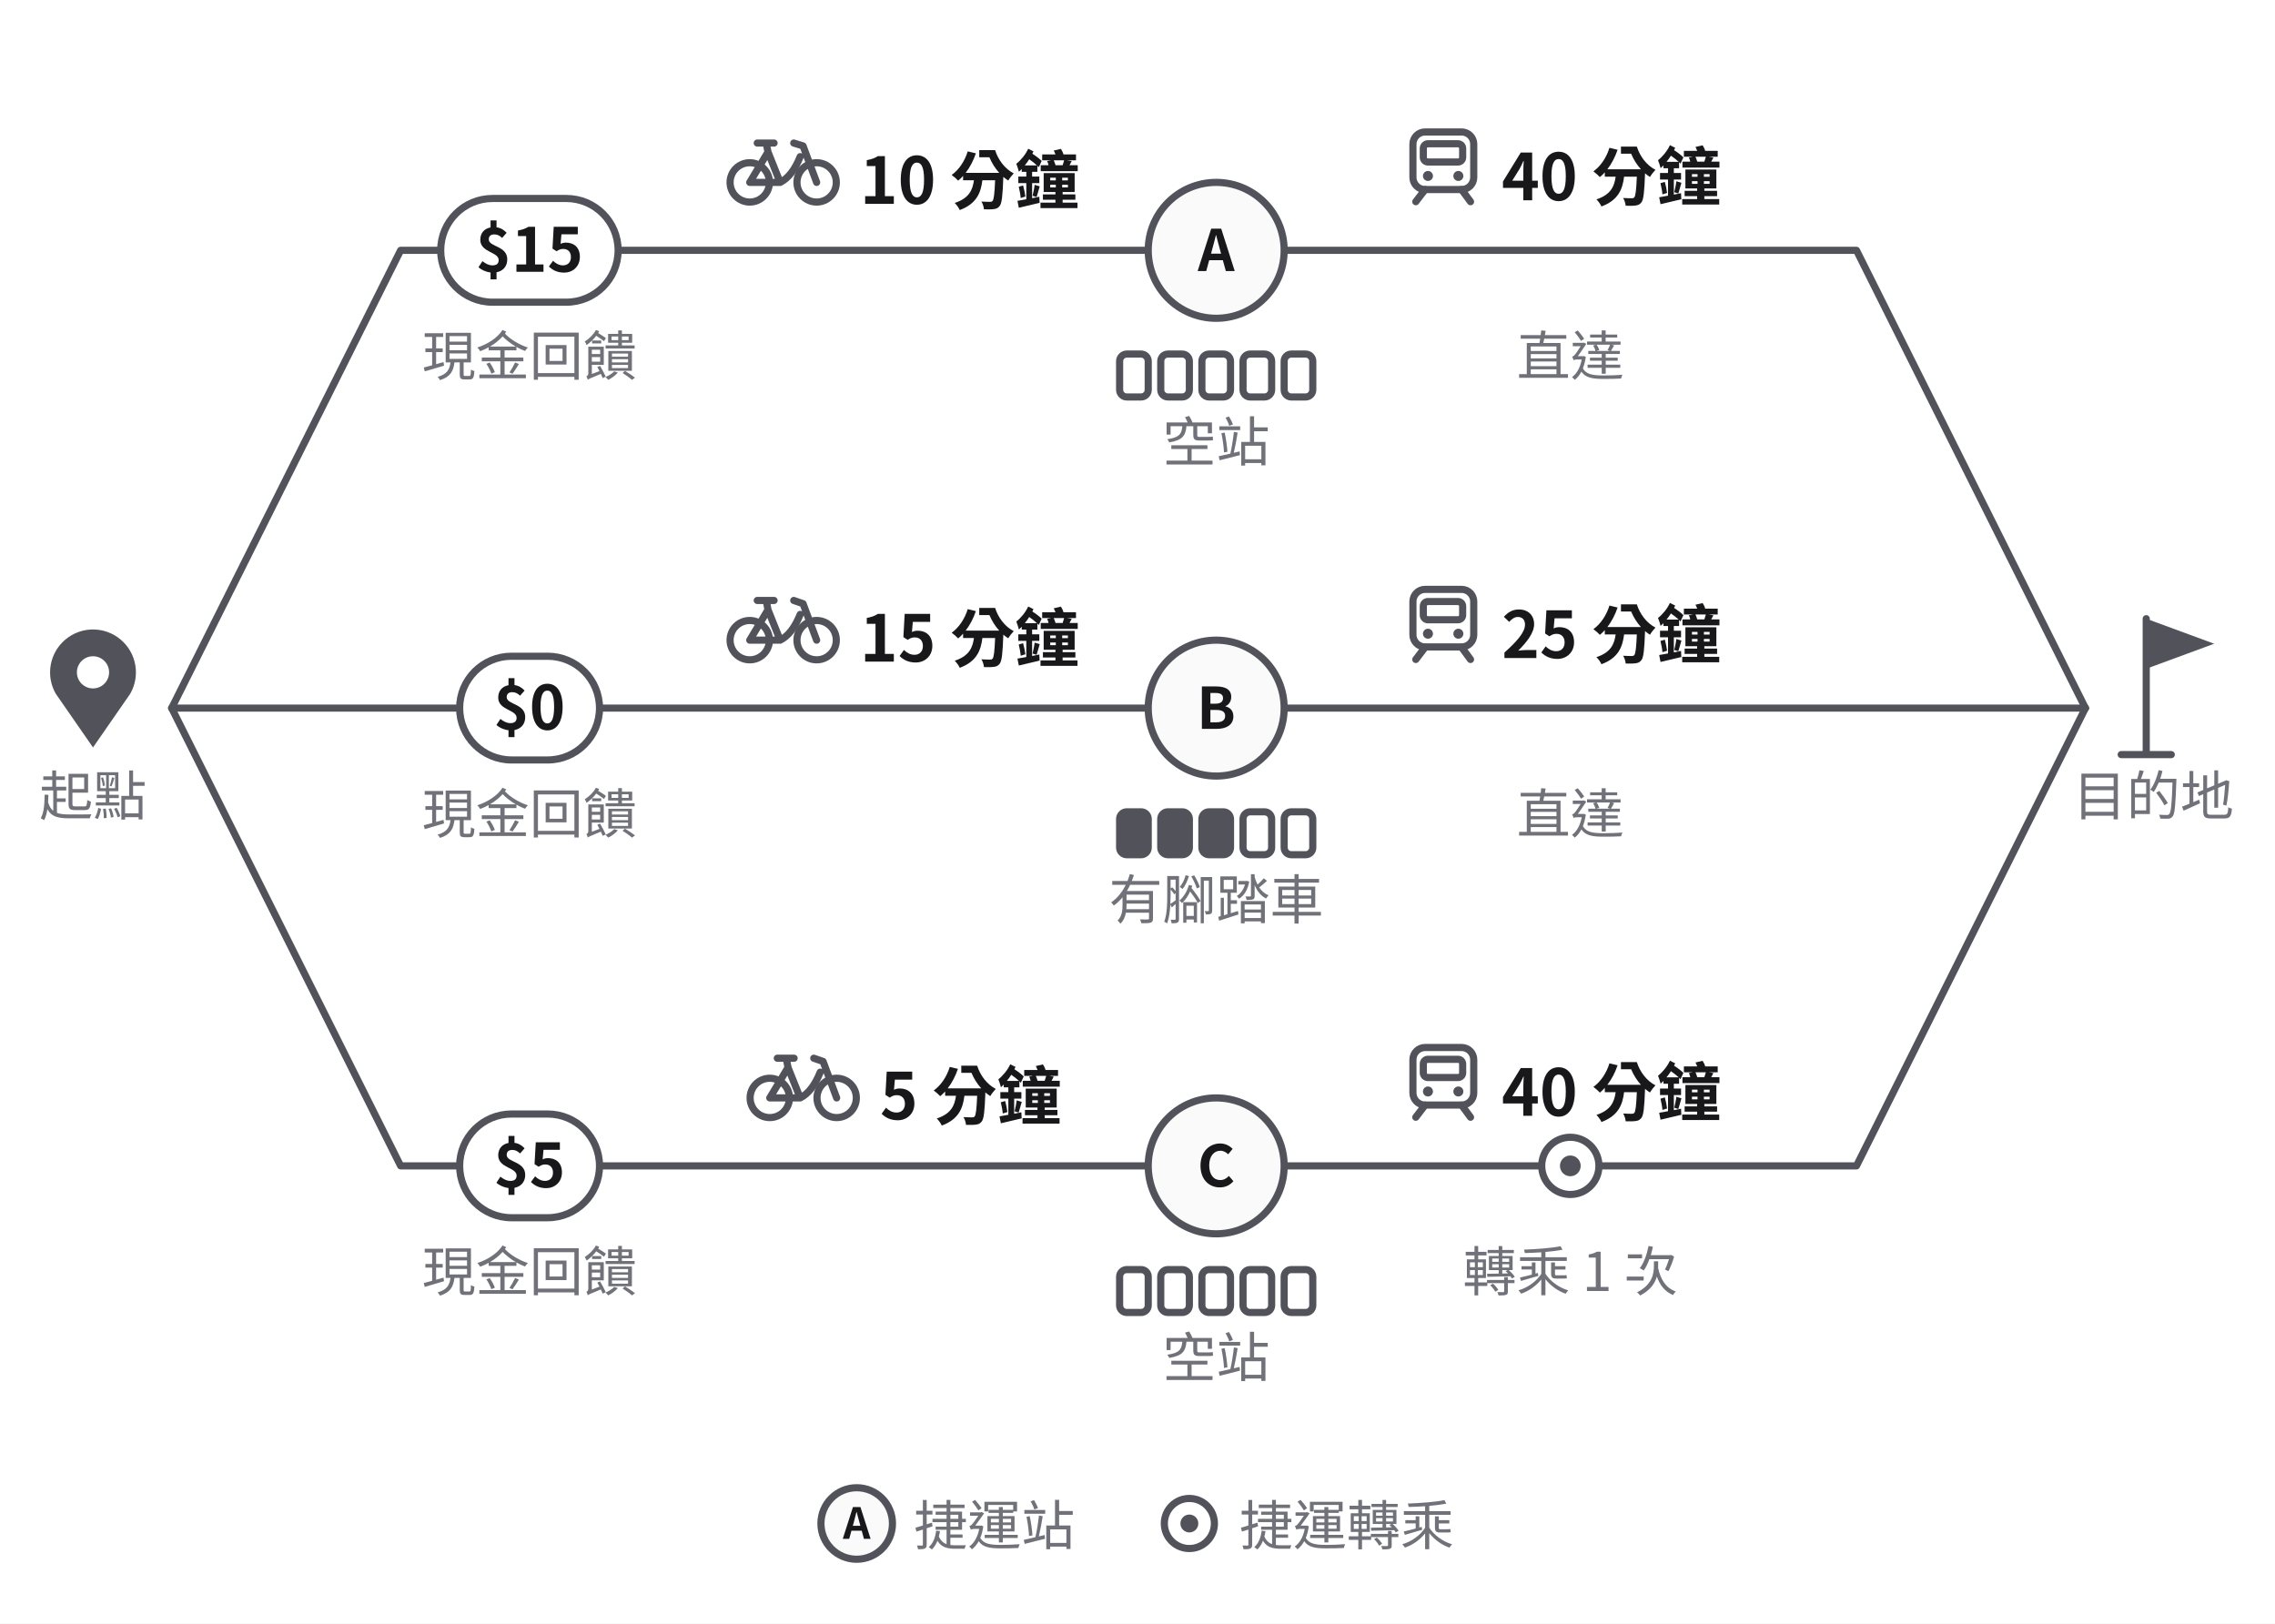
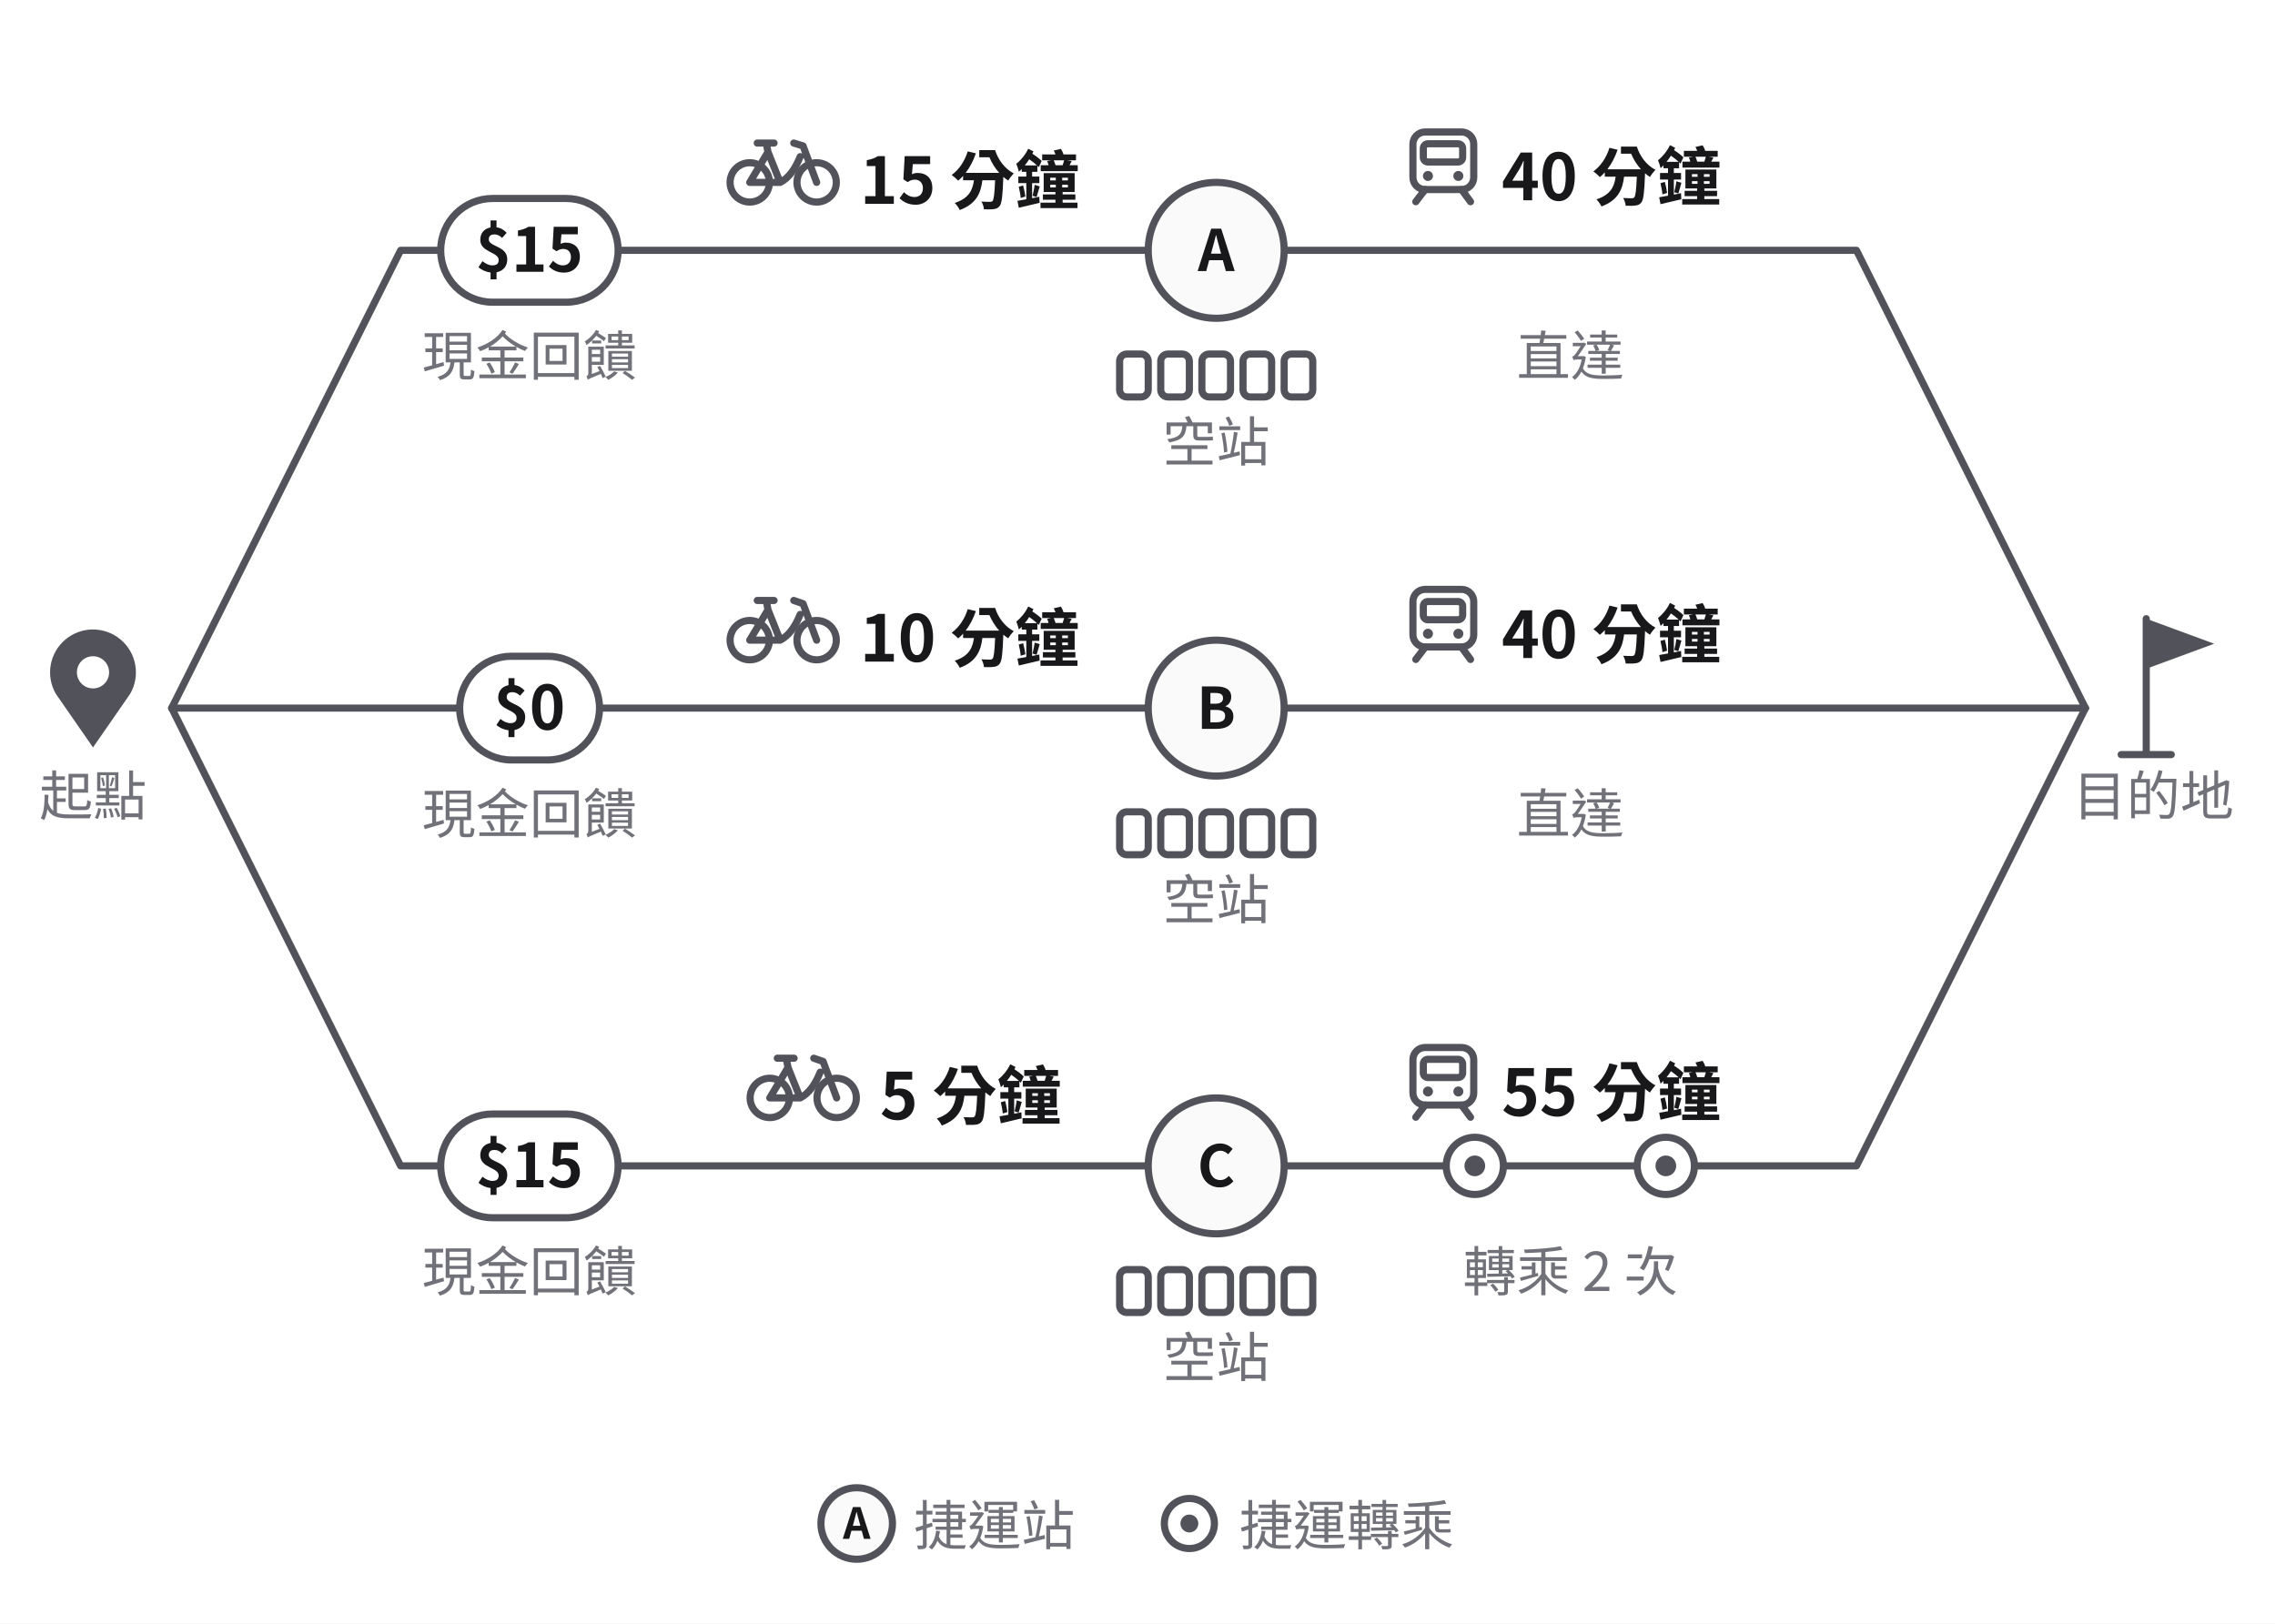
<svg xmlns="http://www.w3.org/2000/svg" viewBox="0 0 636 454" width="636" height="454" style="display:block;width:100%;max-width:480px;height:auto;margin:0 auto" role="img" aria-label="三條路線：騎腳踏車到捷運站，再搭捷運前往目的地">
  <style>.rs-bg{fill:#ffffff}.rs-tx{fill:#18181b}.rs-mu{fill:#71717a}.rs-ln{fill:none;stroke:#52525b}.rs-ink{fill:#52525b}.rs-paper{fill:#ffffff}.rs-box{fill:#ffffff;stroke:#52525b}.rs-band{fill:#fafafa;stroke:#52525b}.rs-slot{stroke:#52525b}</style>
  <rect width="636" height="454" class="rs-bg" />
  <g font-family="system-ui,-apple-system,'Segoe UI','Noto Sans TC','Noto Sans CJK TC','PingFang TC','Microsoft JhengHei',sans-serif">
    <g class="rs-ln" stroke-width="2" stroke-linejoin="round" stroke-linecap="round">
      <path d="M48.0,198.0 L112.0,70.0 L321.0,70.0" />
      <path d="M359.0,70.0 L519.0,70.0 L583.0,198.0" />
      <path d="M48.0,198.0 L112.0,198.0 L321.0,198.0" />
      <path d="M359.0,198.0 L519.0,198.0 L583.0,198.0" />
      <path d="M48.0,198.0 L112.0,326.0 L321.0,326.0" />
      <path d="M359.0,326.0 L519.0,326.0 L583.0,198.0" />
    </g>
    <rect x="123.2" y="55.5" width="49.6" height="29.0" rx="14.5" class="rs-box" stroke-width="2" />
    <text x="148.0" y="76.0" font-size="17" font-weight="600" class="rs-tx" text-anchor="middle">$15</text>
    <text x="148.0" y="105.0" font-size="15" font-weight="500" class="rs-mu" text-anchor="middle">現金回饋</text>
    <g class="rs-ln" stroke-width="2" stroke-linecap="round" stroke-linejoin="round">
      <circle cx="209.6" cy="51.0" r="5.5" />
      <circle cx="228.3" cy="51.0" r="5.5" />
      <path d="M209.6,51.0 L218.1,51.0 L214.7,42.5 Z M218.1,51.0 Q221.5,49.3 223.7,43.8 M224.5,40.8 L228.3,51.0 M214.7,42.5 L214.2,40.0 M211.7,40.0 L216.4,40.0 M224.5,40.8 L221.9,40.0" />
    </g>
-     <text x="240.4" y="57.0" font-size="18" font-weight="600" class="rs-tx" text-anchor="start">10 分鐘</text>
+     <text x="240.4" y="57.0" font-size="18" font-weight="600" class="rs-tx" text-anchor="start">15 分鐘</text>
    <g class="rs-ln" stroke-width="2" stroke-linecap="round" stroke-linejoin="round">
      <rect x="395.0" y="36.9" width="17.0" height="16.1" rx="3.4" />
      <rect x="397.9" y="40.2" width="11.0" height="5.1" rx="1.3" />
      <path d="M398.4,53.0 L395.8,56.4 M408.6,53.0 L411.1,56.4" />
    </g>
    <circle cx="399.2" cy="49.2" r="1.4" class="rs-ink" />
    <circle cx="407.7" cy="49.2" r="1.4" class="rs-ink" />
    <text x="419.8" y="56.0" font-size="18" font-weight="600" class="rs-tx" text-anchor="start">40 分鐘</text>
    <text x="439.0" y="105.0" font-size="15" font-weight="500" class="rs-mu" text-anchor="middle">直達</text>
    <circle cx="340.0" cy="70.0" r="19.0" class="rs-band" stroke-width="2" />
    <text x="340.0" y="75.8" font-size="16" font-weight="700" class="rs-tx" text-anchor="middle">A</text>
    <rect x="313.0" y="99.0" width="8.0" height="12.0" rx="2" class="rs-slot rs-paper" stroke-width="2" />
    <rect x="324.5" y="99.0" width="8.0" height="12.0" rx="2" class="rs-slot rs-paper" stroke-width="2" />
    <rect x="336.0" y="99.0" width="8.0" height="12.0" rx="2" class="rs-slot rs-paper" stroke-width="2" />
    <rect x="347.5" y="99.0" width="8.0" height="12.0" rx="2" class="rs-slot rs-paper" stroke-width="2" />
    <rect x="359.0" y="99.0" width="8.0" height="12.0" rx="2" class="rs-slot rs-paper" stroke-width="2" />
    <text x="340.0" y="129.0" font-size="15" font-weight="500" class="rs-mu" text-anchor="middle">空站</text>
    <rect x="128.5" y="183.5" width="39.1" height="29.0" rx="14.5" class="rs-box" stroke-width="2" />
    <text x="148.0" y="204.0" font-size="17" font-weight="600" class="rs-tx" text-anchor="middle">$0</text>
    <text x="148.0" y="233.0" font-size="15" font-weight="500" class="rs-mu" text-anchor="middle">現金回饋</text>
    <g class="rs-ln" stroke-width="2" stroke-linecap="round" stroke-linejoin="round">
      <circle cx="209.6" cy="179.0" r="5.5" />
      <circle cx="228.3" cy="179.0" r="5.5" />
      <path d="M209.6,179.0 L218.1,179.0 L214.7,170.5 Z M218.1,179.0 Q221.5,177.3 223.7,171.8 M224.5,168.8 L228.3,179.0 M214.7,170.5 L214.2,167.9 M211.7,167.9 L216.4,167.9 M224.5,168.8 L221.9,167.9" />
    </g>
-     <text x="240.4" y="185.0" font-size="18" font-weight="600" class="rs-tx" text-anchor="start">15 分鐘</text>
+     <text x="240.4" y="185.0" font-size="18" font-weight="600" class="rs-tx" text-anchor="start">10 分鐘</text>
    <g class="rs-ln" stroke-width="2" stroke-linecap="round" stroke-linejoin="round">
      <rect x="395.0" y="164.8" width="17.0" height="16.1" rx="3.4" />
      <rect x="397.9" y="168.2" width="11.0" height="5.1" rx="1.3" />
      <path d="M398.4,181.0 L395.8,184.4 M408.6,181.0 L411.1,184.4" />
    </g>
    <circle cx="399.2" cy="177.2" r="1.4" class="rs-ink" />
    <circle cx="407.7" cy="177.2" r="1.4" class="rs-ink" />
-     <text x="419.8" y="184.0" font-size="18" font-weight="600" class="rs-tx" text-anchor="start">25 分鐘</text>
+     <text x="419.8" y="184.0" font-size="18" font-weight="600" class="rs-tx" text-anchor="start">40 分鐘</text>
    <text x="439.0" y="233.0" font-size="15" font-weight="500" class="rs-mu" text-anchor="middle">直達</text>
    <circle cx="340.0" cy="198.0" r="19.0" class="rs-band" stroke-width="2" />
    <text x="340.0" y="203.8" font-size="16" font-weight="700" class="rs-tx" text-anchor="middle">B</text>
-     <rect x="313.0" y="227.0" width="8.0" height="12.0" rx="2" class="rs-slot rs-ink" stroke-width="2" />
-     <rect x="324.5" y="227.0" width="8.0" height="12.0" rx="2" class="rs-slot rs-ink" stroke-width="2" />
-     <rect x="336.0" y="227.0" width="8.0" height="12.0" rx="2" class="rs-slot rs-ink" stroke-width="2" />
+     <rect x="313.0" y="227.0" width="8.0" height="12.0" rx="2" class="rs-slot rs-paper" stroke-width="2" />
+     <rect x="324.5" y="227.0" width="8.0" height="12.0" rx="2" class="rs-slot rs-paper" stroke-width="2" />
+     <rect x="336.0" y="227.0" width="8.0" height="12.0" rx="2" class="rs-slot rs-paper" stroke-width="2" />
    <rect x="347.5" y="227.0" width="8.0" height="12.0" rx="2" class="rs-slot rs-paper" stroke-width="2" />
    <rect x="359.0" y="227.0" width="8.0" height="12.0" rx="2" class="rs-slot rs-paper" stroke-width="2" />
-     <text x="340.0" y="257.0" font-size="15" font-weight="500" class="rs-mu" text-anchor="middle">有腳踏車</text>
-     <rect x="128.5" y="311.5" width="39.1" height="29.0" rx="14.5" class="rs-box" stroke-width="2" />
-     <text x="148.0" y="332.0" font-size="17" font-weight="600" class="rs-tx" text-anchor="middle">$5</text>
+     <text x="340.0" y="257.0" font-size="15" font-weight="500" class="rs-mu" text-anchor="middle">空站</text>
+     <rect x="123.2" y="311.5" width="49.6" height="29.0" rx="14.5" class="rs-box" stroke-width="2" />
+     <text x="148.0" y="332.0" font-size="17" font-weight="600" class="rs-tx" text-anchor="middle">$15</text>
    <text x="148.0" y="361.0" font-size="15" font-weight="500" class="rs-mu" text-anchor="middle">現金回饋</text>
    <g class="rs-ln" stroke-width="2" stroke-linecap="round" stroke-linejoin="round">
      <circle cx="215.2" cy="307.0" r="5.5" />
      <circle cx="233.9" cy="307.0" r="5.5" />
      <path d="M215.2,307.0 L223.7,307.0 L220.3,298.5 Z M223.7,307.0 Q227.1,305.3 229.3,299.8 M230.1,296.8 L233.9,307.0 M220.3,298.5 L219.8,295.9 M217.3,295.9 L222.0,295.9 M230.1,296.8 L227.5,295.9" />
    </g>
    <text x="246.0" y="313.0" font-size="18" font-weight="600" class="rs-tx" text-anchor="start">5 分鐘</text>
    <g class="rs-ln" stroke-width="2" stroke-linecap="round" stroke-linejoin="round">
      <rect x="395.0" y="292.9" width="17.0" height="16.1" rx="3.4" />
      <rect x="397.9" y="296.2" width="11.0" height="5.1" rx="1.3" />
      <path d="M398.4,309.0 L395.8,312.4 M408.6,309.0 L411.1,312.4" />
    </g>
    <circle cx="399.2" cy="305.2" r="1.4" class="rs-ink" />
    <circle cx="407.7" cy="305.2" r="1.4" class="rs-ink" />
-     <text x="419.8" y="312.0" font-size="18" font-weight="600" class="rs-tx" text-anchor="start">40 分鐘</text>
-     <circle cx="439.0" cy="326.0" r="8.0" class="rs-box" stroke-width="2" />
-     <circle cx="439.0" cy="326.0" r="2.9" class="rs-ink" />
-     <text x="439.0" y="361.0" font-size="15" font-weight="500" class="rs-mu" text-anchor="middle">轉乘 1 次</text>
+     <text x="419.8" y="312.0" font-size="18" font-weight="600" class="rs-tx" text-anchor="start">55 分鐘</text>
+     <circle cx="412.3" cy="326.0" r="8.0" class="rs-box" stroke-width="2" />
+     <circle cx="412.3" cy="326.0" r="2.9" class="rs-ink" />
+     <circle cx="465.7" cy="326.0" r="8.0" class="rs-box" stroke-width="2" />
+     <circle cx="465.7" cy="326.0" r="2.9" class="rs-ink" />
+     <text x="439.0" y="361.0" font-size="15" font-weight="500" class="rs-mu" text-anchor="middle">轉乘 2 次</text>
    <circle cx="340.0" cy="326.0" r="19.0" class="rs-band" stroke-width="2" />
    <text x="340.0" y="331.8" font-size="16" font-weight="700" class="rs-tx" text-anchor="middle">C</text>
    <rect x="313.0" y="355.0" width="8.0" height="12.0" rx="2" class="rs-slot rs-paper" stroke-width="2" />
    <rect x="324.5" y="355.0" width="8.0" height="12.0" rx="2" class="rs-slot rs-paper" stroke-width="2" />
    <rect x="336.0" y="355.0" width="8.0" height="12.0" rx="2" class="rs-slot rs-paper" stroke-width="2" />
    <rect x="347.5" y="355.0" width="8.0" height="12.0" rx="2" class="rs-slot rs-paper" stroke-width="2" />
    <rect x="359.0" y="355.0" width="8.0" height="12.0" rx="2" class="rs-slot rs-paper" stroke-width="2" />
    <text x="340.0" y="385.0" font-size="15" font-weight="500" class="rs-mu" text-anchor="middle">空站</text>
    <path d="M26.0,209.0 L15.6,194.0 A12 12 0 1 1 36.4,194.0 Z" class="rs-ink" />
    <circle cx="26.0" cy="188.0" r="4.5" class="rs-paper" />
    <text x="26.0" y="228.0" font-size="15" font-weight="500" class="rs-mu" text-anchor="middle">起點</text>
    <g class="rs-ln" stroke-width="2" stroke-linecap="round">
      <path d="M600.0,211.0 L600.0,173.0 M593.0,211.0 L607.0,211.0" />
    </g>
    <path d="M600.0,173.0 L619.0,180.0 L600.0,187.0 Z" class="rs-ink" />
    <text x="602.0" y="228.0" font-size="15" font-weight="500" class="rs-mu" text-anchor="middle">目的地</text>
    <circle cx="239.5" cy="426.0" r="10" class="rs-band" stroke-width="2" />
    <text x="239.5" y="430.3" font-size="12" font-weight="700" class="rs-tx" text-anchor="middle">A</text>
    <text x="255.5" y="432.0" font-size="15" font-weight="500" class="rs-mu" text-anchor="start">捷運站</text>
    <circle cx="332.5" cy="426.0" r="7.0" class="rs-box" stroke-width="2" />
    <circle cx="332.5" cy="426.0" r="2.5" class="rs-ink" />
    <text x="346.5" y="432.0" font-size="15" font-weight="500" class="rs-mu" text-anchor="start">捷運轉乘</text>
  </g>
</svg>
